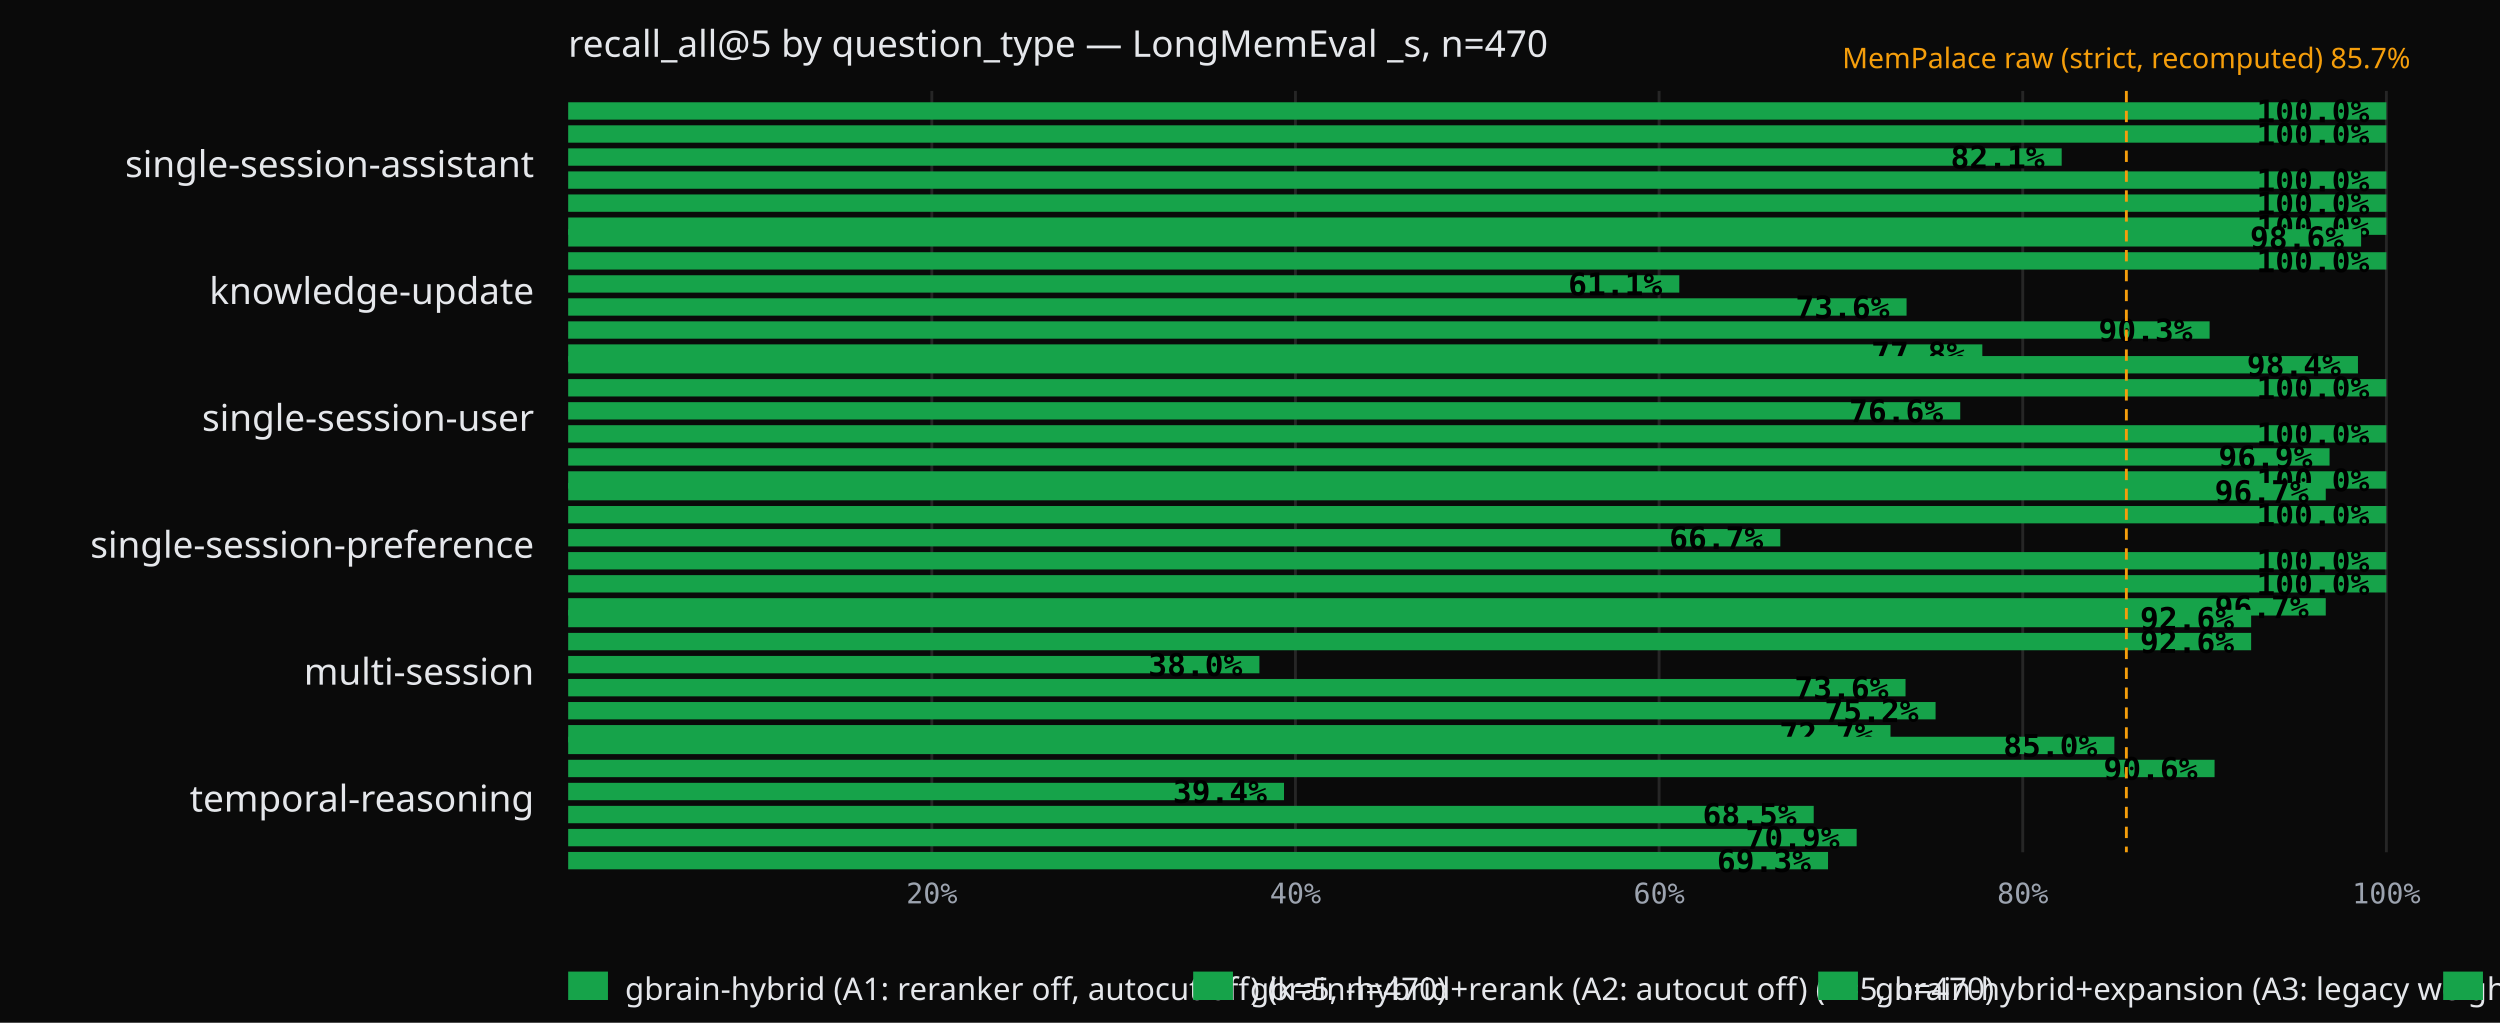
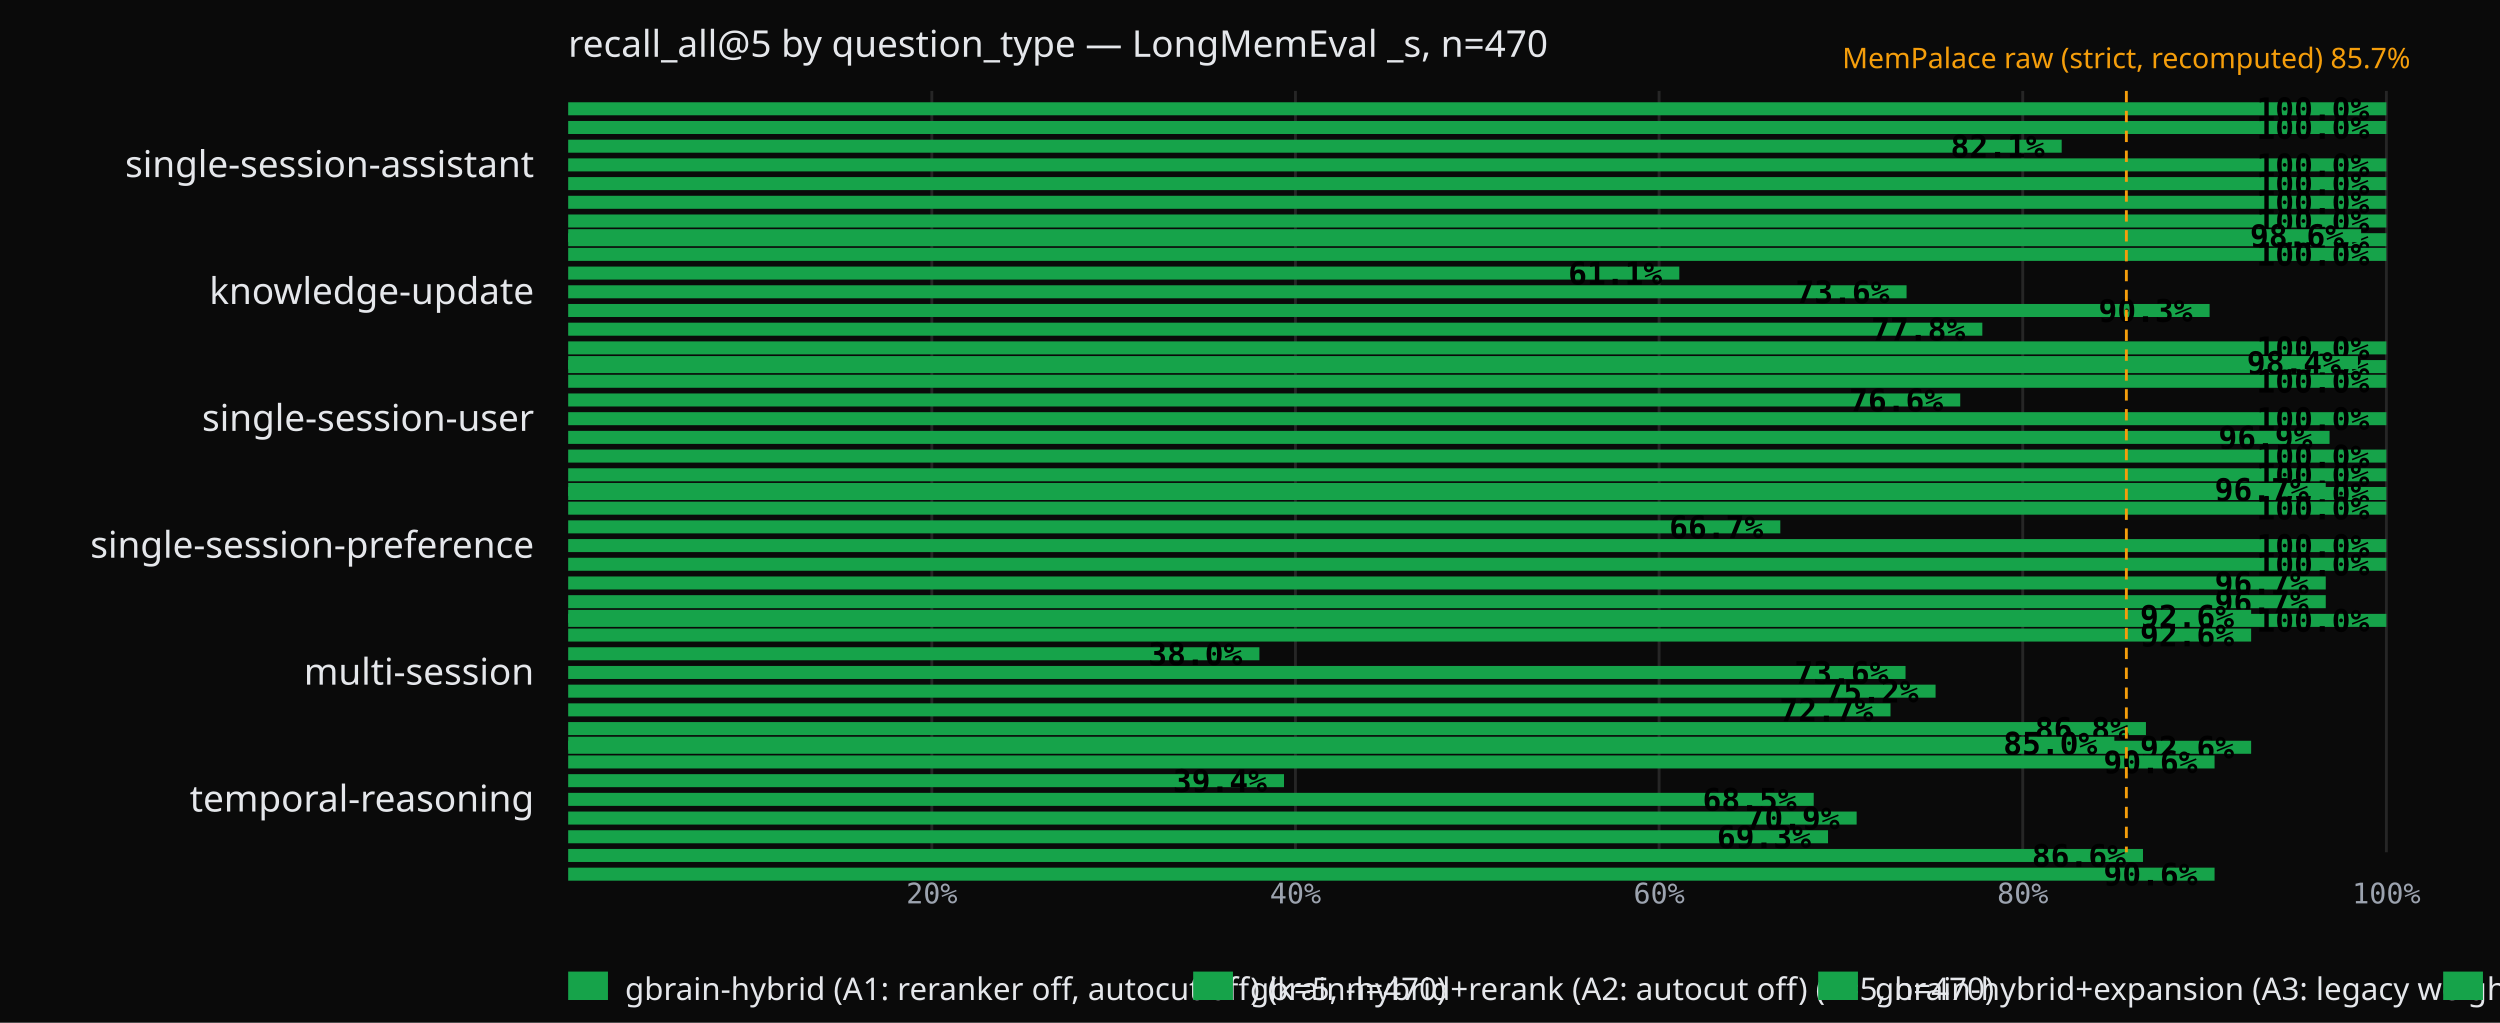
<svg xmlns="http://www.w3.org/2000/svg" viewBox="0 0 880 360" width="880" height="360">
  <rect width="880" height="360" fill="#0a0a0a" />
  <text x="200" y="20" font-family="ui-sans-serif,system-ui,sans-serif" font-size="13" fill="#e5e7eb">recall_all@5 by question_type — LongMemEval _s, n=470</text>
  <line x1="328" y1="32" x2="328" y2="300" stroke="#262626" stroke-width="1" />
  <text x="328" y="318" text-anchor="middle" font-family="ui-monospace,SFMono-Regular,monospace" font-size="10" fill="#9ca3af">20%</text>
  <line x1="456" y1="32" x2="456" y2="300" stroke="#262626" stroke-width="1" />
  <text x="456" y="318" text-anchor="middle" font-family="ui-monospace,SFMono-Regular,monospace" font-size="10" fill="#9ca3af">40%</text>
  <line x1="584" y1="32" x2="584" y2="300" stroke="#262626" stroke-width="1" />
  <text x="584" y="318" text-anchor="middle" font-family="ui-monospace,SFMono-Regular,monospace" font-size="10" fill="#9ca3af">60%</text>
  <line x1="712" y1="32" x2="712" y2="300" stroke="#262626" stroke-width="1" />
  <text x="712" y="318" text-anchor="middle" font-family="ui-monospace,SFMono-Regular,monospace" font-size="10" fill="#9ca3af">80%</text>
  <line x1="840" y1="32" x2="840" y2="300" stroke="#262626" stroke-width="1" />
  <text x="840" y="318" text-anchor="middle" font-family="ui-monospace,SFMono-Regular,monospace" font-size="10" fill="#9ca3af">100%</text>
  <text x="188" y="62.333" text-anchor="end" font-family="ui-sans-serif,system-ui,sans-serif" font-size="13" fill="#e5e7eb">single-session-assistant</text>
-   <rect x="200" y="36" width="640" height="6.111" fill="#16a34a" />
-   <text x="834" y="43.056" text-anchor="end" font-family="ui-monospace,SFMono-Regular,monospace" font-size="11" font-weight="600" fill="#000">100.0%</text>
-   <rect x="200" y="44.111" width="640" height="6.111" fill="#16a34a" />
-   <text x="834" y="51.167" text-anchor="end" font-family="ui-monospace,SFMono-Regular,monospace" font-size="11" font-weight="600" fill="#000">100.0%</text>
-   <rect x="200" y="52.222" width="525.714" height="6.111" fill="#16a34a" />
-   <text x="719.714" y="59.278" text-anchor="end" font-family="ui-monospace,SFMono-Regular,monospace" font-size="11" font-weight="600" fill="#000">82.1%</text>
-   <rect x="200" y="60.333" width="640" height="6.111" fill="#16a34a" />
-   <text x="834" y="67.389" text-anchor="end" font-family="ui-monospace,SFMono-Regular,monospace" font-size="11" font-weight="600" fill="#000">100.0%</text>
-   <rect x="200" y="68.444" width="640" height="6.111" fill="#16a34a" />
-   <text x="834" y="75.5" text-anchor="end" font-family="ui-monospace,SFMono-Regular,monospace" font-size="11" font-weight="600" fill="#000">100.0%</text>
-   <rect x="200" y="76.556" width="640" height="6.111" fill="#16a34a" />
-   <text x="834" y="83.611" text-anchor="end" font-family="ui-monospace,SFMono-Regular,monospace" font-size="11" font-weight="600" fill="#000">100.0%</text>
+   <rect x="200" y="36" width="640" height="4.583" fill="#16a34a" />
+   <text x="834" y="42.292" text-anchor="end" font-family="ui-monospace,SFMono-Regular,monospace" font-size="11" font-weight="600" fill="#000">100.0%</text>
+   <rect x="200" y="42.583" width="640" height="4.583" fill="#16a34a" />
+   <text x="834" y="48.875" text-anchor="end" font-family="ui-monospace,SFMono-Regular,monospace" font-size="11" font-weight="600" fill="#000">100.0%</text>
+   <rect x="200" y="49.167" width="525.714" height="4.583" fill="#16a34a" />
+   <text x="719.714" y="55.458" text-anchor="end" font-family="ui-monospace,SFMono-Regular,monospace" font-size="11" font-weight="600" fill="#000">82.1%</text>
+   <rect x="200" y="55.75" width="640" height="4.583" fill="#16a34a" />
+   <text x="834" y="62.042" text-anchor="end" font-family="ui-monospace,SFMono-Regular,monospace" font-size="11" font-weight="600" fill="#000">100.0%</text>
+   <rect x="200" y="62.333" width="640" height="4.583" fill="#16a34a" />
+   <text x="834" y="68.625" text-anchor="end" font-family="ui-monospace,SFMono-Regular,monospace" font-size="11" font-weight="600" fill="#000">100.0%</text>
+   <rect x="200" y="68.917" width="640" height="4.583" fill="#16a34a" />
+   <text x="834" y="75.208" text-anchor="end" font-family="ui-monospace,SFMono-Regular,monospace" font-size="11" font-weight="600" fill="#000">100.0%</text>
+   <rect x="200" y="75.5" width="640" height="4.583" fill="#16a34a" />
+   <text x="834" y="81.792" text-anchor="end" font-family="ui-monospace,SFMono-Regular,monospace" font-size="11" font-weight="600" fill="#000">100.0%</text>
+   <rect x="200" y="82.083" width="640" height="4.583" fill="#16a34a" />
+   <text x="834" y="88.375" text-anchor="end" font-family="ui-monospace,SFMono-Regular,monospace" font-size="11" font-weight="600" fill="#000">100.0%</text>
  <text x="188" y="107" text-anchor="end" font-family="ui-sans-serif,system-ui,sans-serif" font-size="13" fill="#e5e7eb">knowledge-update</text>
-   <rect x="200" y="80.667" width="631.111" height="6.111" fill="#16a34a" />
-   <text x="825.111" y="87.722" text-anchor="end" font-family="ui-monospace,SFMono-Regular,monospace" font-size="11" font-weight="600" fill="#000">98.6%</text>
-   <rect x="200" y="88.778" width="640" height="6.111" fill="#16a34a" />
-   <text x="834" y="95.833" text-anchor="end" font-family="ui-monospace,SFMono-Regular,monospace" font-size="11" font-weight="600" fill="#000">100.0%</text>
-   <rect x="200" y="96.889" width="391.111" height="6.111" fill="#16a34a" />
-   <text x="585.111" y="103.944" text-anchor="end" font-family="ui-monospace,SFMono-Regular,monospace" font-size="11" font-weight="600" fill="#000">61.1%</text>
-   <rect x="200" y="105" width="471.111" height="6.111" fill="#16a34a" />
-   <text x="665.111" y="112.056" text-anchor="end" font-family="ui-monospace,SFMono-Regular,monospace" font-size="11" font-weight="600" fill="#000">73.6%</text>
-   <rect x="200" y="113.111" width="577.778" height="6.111" fill="#16a34a" />
-   <text x="771.778" y="120.167" text-anchor="end" font-family="ui-monospace,SFMono-Regular,monospace" font-size="11" font-weight="600" fill="#000">90.3%</text>
-   <rect x="200" y="121.222" width="497.778" height="6.111" fill="#16a34a" />
-   <text x="691.778" y="128.278" text-anchor="end" font-family="ui-monospace,SFMono-Regular,monospace" font-size="11" font-weight="600" fill="#000">77.8%</text>
+   <rect x="200" y="80.667" width="631.111" height="4.583" fill="#16a34a" />
+   <text x="825.111" y="86.958" text-anchor="end" font-family="ui-monospace,SFMono-Regular,monospace" font-size="11" font-weight="600" fill="#000">98.6%</text>
+   <rect x="200" y="87.25" width="640" height="4.583" fill="#16a34a" />
+   <text x="834" y="93.542" text-anchor="end" font-family="ui-monospace,SFMono-Regular,monospace" font-size="11" font-weight="600" fill="#000">100.0%</text>
+   <rect x="200" y="93.833" width="391.111" height="4.583" fill="#16a34a" />
+   <text x="585.111" y="100.125" text-anchor="end" font-family="ui-monospace,SFMono-Regular,monospace" font-size="11" font-weight="600" fill="#000">61.1%</text>
+   <rect x="200" y="100.417" width="471.111" height="4.583" fill="#16a34a" />
+   <text x="665.111" y="106.708" text-anchor="end" font-family="ui-monospace,SFMono-Regular,monospace" font-size="11" font-weight="600" fill="#000">73.6%</text>
+   <rect x="200" y="107" width="577.778" height="4.583" fill="#16a34a" />
+   <text x="771.778" y="113.292" text-anchor="end" font-family="ui-monospace,SFMono-Regular,monospace" font-size="11" font-weight="600" fill="#000">90.3%</text>
+   <rect x="200" y="113.583" width="497.778" height="4.583" fill="#16a34a" />
+   <text x="691.778" y="119.875" text-anchor="end" font-family="ui-monospace,SFMono-Regular,monospace" font-size="11" font-weight="600" fill="#000">77.8%</text>
+   <rect x="200" y="120.167" width="640" height="4.583" fill="#16a34a" />
+   <text x="834" y="126.458" text-anchor="end" font-family="ui-monospace,SFMono-Regular,monospace" font-size="11" font-weight="600" fill="#000">100.0%</text>
+   <rect x="200" y="126.75" width="640" height="4.583" fill="#16a34a" />
+   <text x="834" y="133.042" text-anchor="end" font-family="ui-monospace,SFMono-Regular,monospace" font-size="11" font-weight="600" fill="#000">100.0%</text>
  <text x="188" y="151.667" text-anchor="end" font-family="ui-sans-serif,system-ui,sans-serif" font-size="13" fill="#e5e7eb">single-session-user</text>
-   <rect x="200" y="125.333" width="630" height="6.111" fill="#16a34a" />
-   <text x="824" y="132.389" text-anchor="end" font-family="ui-monospace,SFMono-Regular,monospace" font-size="11" font-weight="600" fill="#000">98.4%</text>
-   <rect x="200" y="133.444" width="640" height="6.111" fill="#16a34a" />
-   <text x="834" y="140.5" text-anchor="end" font-family="ui-monospace,SFMono-Regular,monospace" font-size="11" font-weight="600" fill="#000">100.0%</text>
-   <rect x="200" y="141.556" width="490" height="6.111" fill="#16a34a" />
-   <text x="684" y="148.611" text-anchor="end" font-family="ui-monospace,SFMono-Regular,monospace" font-size="11" font-weight="600" fill="#000">76.6%</text>
-   <rect x="200" y="149.667" width="640" height="6.111" fill="#16a34a" />
-   <text x="834" y="156.722" text-anchor="end" font-family="ui-monospace,SFMono-Regular,monospace" font-size="11" font-weight="600" fill="#000">100.0%</text>
-   <rect x="200" y="157.778" width="620" height="6.111" fill="#16a34a" />
-   <text x="814" y="164.833" text-anchor="end" font-family="ui-monospace,SFMono-Regular,monospace" font-size="11" font-weight="600" fill="#000">96.9%</text>
-   <rect x="200" y="165.889" width="640" height="6.111" fill="#16a34a" />
-   <text x="834" y="172.944" text-anchor="end" font-family="ui-monospace,SFMono-Regular,monospace" font-size="11" font-weight="600" fill="#000">100.0%</text>
+   <rect x="200" y="125.333" width="630" height="4.583" fill="#16a34a" />
+   <text x="824" y="131.625" text-anchor="end" font-family="ui-monospace,SFMono-Regular,monospace" font-size="11" font-weight="600" fill="#000">98.4%</text>
+   <rect x="200" y="131.917" width="640" height="4.583" fill="#16a34a" />
+   <text x="834" y="138.208" text-anchor="end" font-family="ui-monospace,SFMono-Regular,monospace" font-size="11" font-weight="600" fill="#000">100.0%</text>
+   <rect x="200" y="138.5" width="490" height="4.583" fill="#16a34a" />
+   <text x="684" y="144.792" text-anchor="end" font-family="ui-monospace,SFMono-Regular,monospace" font-size="11" font-weight="600" fill="#000">76.6%</text>
+   <rect x="200" y="145.083" width="640" height="4.583" fill="#16a34a" />
+   <text x="834" y="151.375" text-anchor="end" font-family="ui-monospace,SFMono-Regular,monospace" font-size="11" font-weight="600" fill="#000">100.0%</text>
+   <rect x="200" y="151.667" width="620" height="4.583" fill="#16a34a" />
+   <text x="814" y="157.958" text-anchor="end" font-family="ui-monospace,SFMono-Regular,monospace" font-size="11" font-weight="600" fill="#000">96.9%</text>
+   <rect x="200" y="158.25" width="640" height="4.583" fill="#16a34a" />
+   <text x="834" y="164.542" text-anchor="end" font-family="ui-monospace,SFMono-Regular,monospace" font-size="11" font-weight="600" fill="#000">100.0%</text>
+   <rect x="200" y="164.833" width="640" height="4.583" fill="#16a34a" />
+   <text x="834" y="171.125" text-anchor="end" font-family="ui-monospace,SFMono-Regular,monospace" font-size="11" font-weight="600" fill="#000">100.0%</text>
+   <rect x="200" y="171.417" width="640" height="4.583" fill="#16a34a" />
+   <text x="834" y="177.708" text-anchor="end" font-family="ui-monospace,SFMono-Regular,monospace" font-size="11" font-weight="600" fill="#000">100.0%</text>
  <text x="188" y="196.333" text-anchor="end" font-family="ui-sans-serif,system-ui,sans-serif" font-size="13" fill="#e5e7eb">single-session-preference</text>
-   <rect x="200" y="170" width="618.667" height="6.111" fill="#16a34a" />
-   <text x="812.667" y="177.056" text-anchor="end" font-family="ui-monospace,SFMono-Regular,monospace" font-size="11" font-weight="600" fill="#000">96.7%</text>
-   <rect x="200" y="178.111" width="640" height="6.111" fill="#16a34a" />
-   <text x="834" y="185.167" text-anchor="end" font-family="ui-monospace,SFMono-Regular,monospace" font-size="11" font-weight="600" fill="#000">100.0%</text>
-   <rect x="200" y="186.222" width="426.667" height="6.111" fill="#16a34a" />
-   <text x="620.667" y="193.278" text-anchor="end" font-family="ui-monospace,SFMono-Regular,monospace" font-size="11" font-weight="600" fill="#000">66.7%</text>
-   <rect x="200" y="194.333" width="640" height="6.111" fill="#16a34a" />
-   <text x="834" y="201.389" text-anchor="end" font-family="ui-monospace,SFMono-Regular,monospace" font-size="11" font-weight="600" fill="#000">100.0%</text>
-   <rect x="200" y="202.444" width="640" height="6.111" fill="#16a34a" />
-   <text x="834" y="209.5" text-anchor="end" font-family="ui-monospace,SFMono-Regular,monospace" font-size="11" font-weight="600" fill="#000">100.0%</text>
-   <rect x="200" y="210.556" width="618.667" height="6.111" fill="#16a34a" />
-   <text x="812.667" y="217.611" text-anchor="end" font-family="ui-monospace,SFMono-Regular,monospace" font-size="11" font-weight="600" fill="#000">96.7%</text>
+   <rect x="200" y="170" width="618.667" height="4.583" fill="#16a34a" />
+   <text x="812.667" y="176.292" text-anchor="end" font-family="ui-monospace,SFMono-Regular,monospace" font-size="11" font-weight="600" fill="#000">96.7%</text>
+   <rect x="200" y="176.583" width="640" height="4.583" fill="#16a34a" />
+   <text x="834" y="182.875" text-anchor="end" font-family="ui-monospace,SFMono-Regular,monospace" font-size="11" font-weight="600" fill="#000">100.0%</text>
+   <rect x="200" y="183.167" width="426.667" height="4.583" fill="#16a34a" />
+   <text x="620.667" y="189.458" text-anchor="end" font-family="ui-monospace,SFMono-Regular,monospace" font-size="11" font-weight="600" fill="#000">66.7%</text>
+   <rect x="200" y="189.75" width="640" height="4.583" fill="#16a34a" />
+   <text x="834" y="196.042" text-anchor="end" font-family="ui-monospace,SFMono-Regular,monospace" font-size="11" font-weight="600" fill="#000">100.0%</text>
+   <rect x="200" y="196.333" width="640" height="4.583" fill="#16a34a" />
+   <text x="834" y="202.625" text-anchor="end" font-family="ui-monospace,SFMono-Regular,monospace" font-size="11" font-weight="600" fill="#000">100.0%</text>
+   <rect x="200" y="202.917" width="618.667" height="4.583" fill="#16a34a" />
+   <text x="812.667" y="209.208" text-anchor="end" font-family="ui-monospace,SFMono-Regular,monospace" font-size="11" font-weight="600" fill="#000">96.7%</text>
+   <rect x="200" y="209.5" width="618.667" height="4.583" fill="#16a34a" />
+   <text x="812.667" y="215.792" text-anchor="end" font-family="ui-monospace,SFMono-Regular,monospace" font-size="11" font-weight="600" fill="#000">96.7%</text>
+   <rect x="200" y="216.083" width="640" height="4.583" fill="#16a34a" />
+   <text x="834" y="222.375" text-anchor="end" font-family="ui-monospace,SFMono-Regular,monospace" font-size="11" font-weight="600" fill="#000">100.0%</text>
  <text x="188" y="241" text-anchor="end" font-family="ui-sans-serif,system-ui,sans-serif" font-size="13" fill="#e5e7eb">multi-session</text>
-   <rect x="200" y="214.667" width="592.397" height="6.111" fill="#16a34a" />
-   <text x="786.397" y="221.722" text-anchor="end" font-family="ui-monospace,SFMono-Regular,monospace" font-size="11" font-weight="600" fill="#000">92.6%</text>
-   <rect x="200" y="222.778" width="592.397" height="6.111" fill="#16a34a" />
-   <text x="786.397" y="229.833" text-anchor="end" font-family="ui-monospace,SFMono-Regular,monospace" font-size="11" font-weight="600" fill="#000">92.6%</text>
-   <rect x="200" y="230.889" width="243.306" height="6.111" fill="#16a34a" />
-   <text x="437.306" y="237.944" text-anchor="end" font-family="ui-monospace,SFMono-Regular,monospace" font-size="11" font-weight="600" fill="#000">38.0%</text>
-   <rect x="200" y="239" width="470.744" height="6.111" fill="#16a34a" />
-   <text x="664.744" y="246.056" text-anchor="end" font-family="ui-monospace,SFMono-Regular,monospace" font-size="11" font-weight="600" fill="#000">73.6%</text>
-   <rect x="200" y="247.111" width="481.322" height="6.111" fill="#16a34a" />
-   <text x="675.322" y="254.167" text-anchor="end" font-family="ui-monospace,SFMono-Regular,monospace" font-size="11" font-weight="600" fill="#000">75.2%</text>
-   <rect x="200" y="255.222" width="465.455" height="6.111" fill="#16a34a" />
-   <text x="659.455" y="262.278" text-anchor="end" font-family="ui-monospace,SFMono-Regular,monospace" font-size="11" font-weight="600" fill="#000">72.7%</text>
+   <rect x="200" y="214.667" width="592.397" height="4.583" fill="#16a34a" />
+   <text x="786.397" y="220.958" text-anchor="end" font-family="ui-monospace,SFMono-Regular,monospace" font-size="11" font-weight="600" fill="#000">92.6%</text>
+   <rect x="200" y="221.25" width="592.397" height="4.583" fill="#16a34a" />
+   <text x="786.397" y="227.542" text-anchor="end" font-family="ui-monospace,SFMono-Regular,monospace" font-size="11" font-weight="600" fill="#000">92.6%</text>
+   <rect x="200" y="227.833" width="243.306" height="4.583" fill="#16a34a" />
+   <text x="437.306" y="234.125" text-anchor="end" font-family="ui-monospace,SFMono-Regular,monospace" font-size="11" font-weight="600" fill="#000">38.0%</text>
+   <rect x="200" y="234.417" width="470.744" height="4.583" fill="#16a34a" />
+   <text x="664.744" y="240.708" text-anchor="end" font-family="ui-monospace,SFMono-Regular,monospace" font-size="11" font-weight="600" fill="#000">73.6%</text>
+   <rect x="200" y="241" width="481.322" height="4.583" fill="#16a34a" />
+   <text x="675.322" y="247.292" text-anchor="end" font-family="ui-monospace,SFMono-Regular,monospace" font-size="11" font-weight="600" fill="#000">75.2%</text>
+   <rect x="200" y="247.583" width="465.455" height="4.583" fill="#16a34a" />
+   <text x="659.455" y="253.875" text-anchor="end" font-family="ui-monospace,SFMono-Regular,monospace" font-size="11" font-weight="600" fill="#000">72.7%</text>
+   <rect x="200" y="254.167" width="555.372" height="4.583" fill="#16a34a" />
+   <text x="749.372" y="260.458" text-anchor="end" font-family="ui-monospace,SFMono-Regular,monospace" font-size="11" font-weight="600" fill="#000">86.8%</text>
+   <rect x="200" y="260.75" width="592.397" height="4.583" fill="#16a34a" />
+   <text x="786.397" y="267.042" text-anchor="end" font-family="ui-monospace,SFMono-Regular,monospace" font-size="11" font-weight="600" fill="#000">92.6%</text>
  <text x="188" y="285.667" text-anchor="end" font-family="ui-sans-serif,system-ui,sans-serif" font-size="13" fill="#e5e7eb">temporal-reasoning</text>
-   <rect x="200" y="259.333" width="544.252" height="6.111" fill="#16a34a" />
-   <text x="738.252" y="266.389" text-anchor="end" font-family="ui-monospace,SFMono-Regular,monospace" font-size="11" font-weight="600" fill="#000">85.0%</text>
-   <rect x="200" y="267.444" width="579.528" height="6.111" fill="#16a34a" />
-   <text x="773.528" y="274.5" text-anchor="end" font-family="ui-monospace,SFMono-Regular,monospace" font-size="11" font-weight="600" fill="#000">90.6%</text>
-   <rect x="200" y="275.556" width="251.969" height="6.111" fill="#16a34a" />
-   <text x="445.969" y="282.611" text-anchor="end" font-family="ui-monospace,SFMono-Regular,monospace" font-size="11" font-weight="600" fill="#000">39.4%</text>
-   <rect x="200" y="283.667" width="438.425" height="6.111" fill="#16a34a" />
-   <text x="632.425" y="290.722" text-anchor="end" font-family="ui-monospace,SFMono-Regular,monospace" font-size="11" font-weight="600" fill="#000">68.5%</text>
-   <rect x="200" y="291.778" width="453.543" height="6.111" fill="#16a34a" />
-   <text x="647.543" y="298.833" text-anchor="end" font-family="ui-monospace,SFMono-Regular,monospace" font-size="11" font-weight="600" fill="#000">70.9%</text>
-   <rect x="200" y="299.889" width="443.465" height="6.111" fill="#16a34a" />
-   <text x="637.465" y="306.944" text-anchor="end" font-family="ui-monospace,SFMono-Regular,monospace" font-size="11" font-weight="600" fill="#000">69.3%</text>
+   <rect x="200" y="259.333" width="544.252" height="4.583" fill="#16a34a" />
+   <text x="738.252" y="265.625" text-anchor="end" font-family="ui-monospace,SFMono-Regular,monospace" font-size="11" font-weight="600" fill="#000">85.0%</text>
+   <rect x="200" y="265.917" width="579.528" height="4.583" fill="#16a34a" />
+   <text x="773.528" y="272.208" text-anchor="end" font-family="ui-monospace,SFMono-Regular,monospace" font-size="11" font-weight="600" fill="#000">90.6%</text>
+   <rect x="200" y="272.5" width="251.969" height="4.583" fill="#16a34a" />
+   <text x="445.969" y="278.792" text-anchor="end" font-family="ui-monospace,SFMono-Regular,monospace" font-size="11" font-weight="600" fill="#000">39.4%</text>
+   <rect x="200" y="279.083" width="438.425" height="4.583" fill="#16a34a" />
+   <text x="632.425" y="285.375" text-anchor="end" font-family="ui-monospace,SFMono-Regular,monospace" font-size="11" font-weight="600" fill="#000">68.5%</text>
+   <rect x="200" y="285.667" width="453.543" height="4.583" fill="#16a34a" />
+   <text x="647.543" y="291.958" text-anchor="end" font-family="ui-monospace,SFMono-Regular,monospace" font-size="11" font-weight="600" fill="#000">70.9%</text>
+   <rect x="200" y="292.25" width="443.465" height="4.583" fill="#16a34a" />
+   <text x="637.465" y="298.542" text-anchor="end" font-family="ui-monospace,SFMono-Regular,monospace" font-size="11" font-weight="600" fill="#000">69.3%</text>
+   <rect x="200" y="298.833" width="554.331" height="4.583" fill="#16a34a" />
+   <text x="748.331" y="305.125" text-anchor="end" font-family="ui-monospace,SFMono-Regular,monospace" font-size="11" font-weight="600" fill="#000">86.6%</text>
+   <rect x="200" y="305.417" width="579.528" height="4.583" fill="#16a34a" />
+   <text x="773.528" y="311.708" text-anchor="end" font-family="ui-monospace,SFMono-Regular,monospace" font-size="11" font-weight="600" fill="#000">90.6%</text>
  <line x1="748.48" y1="32" x2="748.48" y2="300" stroke="#f59e0b" stroke-width="1" stroke-dasharray="4,3" />
  <text x="748.48" y="24" text-anchor="middle" font-family="ui-sans-serif,system-ui,sans-serif" font-size="10" fill="#f59e0b">MemPalace raw (strict, recomputed) 85.7%</text>
  <rect x="200" y="342" width="14" height="10" fill="#16a34a" />
  <text x="220" y="352" font-family="ui-sans-serif,system-ui,sans-serif" font-size="11" fill="#e5e7eb">gbrain-hybrid (A1: reranker off, autocut off) (k=5, n=470)</text>
  <rect x="420" y="342" width="14" height="10" fill="#16a34a" />
  <text x="440" y="352" font-family="ui-sans-serif,system-ui,sans-serif" font-size="11" fill="#e5e7eb">gbrain-hybrid+rerank (A2: autocut off) (k=5, n=470)</text>
  <rect x="640" y="342" width="14" height="10" fill="#16a34a" />
  <text x="660" y="352" font-family="ui-sans-serif,system-ui,sans-serif" font-size="11" fill="#e5e7eb">gbrain-hybrid+expansion (A3: legacy weight) (k=5, n=470)</text>
  <rect x="860" y="342" width="14" height="10" fill="#16a34a" />
  <text x="880" y="352" font-family="ui-sans-serif,system-ui,sans-serif" font-size="11" fill="#e5e7eb">gbrain-hybrid+rerank+autocut (A4: pre-wave default) (k=5, n=470)</text>
  <rect x="1080" y="342" width="14" height="10" fill="#16a34a" />
  <text x="1100" y="352" font-family="ui-sans-serif,system-ui,sans-serif" font-size="11" fill="#e5e7eb">gbrain-hybrid+expansion@0.25 (A3') (k=5, n=470)</text>
  <rect x="1300" y="342" width="14" height="10" fill="#16a34a" />
  <text x="1320" y="352" font-family="ui-sans-serif,system-ui,sans-serif" font-size="11" fill="#e5e7eb">gbrain-hybrid tokenmax+rerank+autocut, expansion@0.25 (A3'R) (k=5, n=470)</text>
+   <rect x="1520" y="342" width="14" height="10" fill="#16a34a" />
+   <text x="1540" y="352" font-family="ui-sans-serif,system-ui,sans-serif" font-size="11" fill="#e5e7eb">gbrain-hybrid tokenmax as released (legacy expansion, rerank, no autocut) (k=5, n=470)</text>
+   <rect x="1740" y="342" width="14" height="10" fill="#16a34a" />
+   <text x="1760" y="352" font-family="ui-sans-serif,system-ui,sans-serif" font-size="11" fill="#e5e7eb">gbrain-hybrid release default v0.48.3.0 (rerank on, autocut off, pin 3, gate lexical) (k=5, n=470)</text>
</svg>
